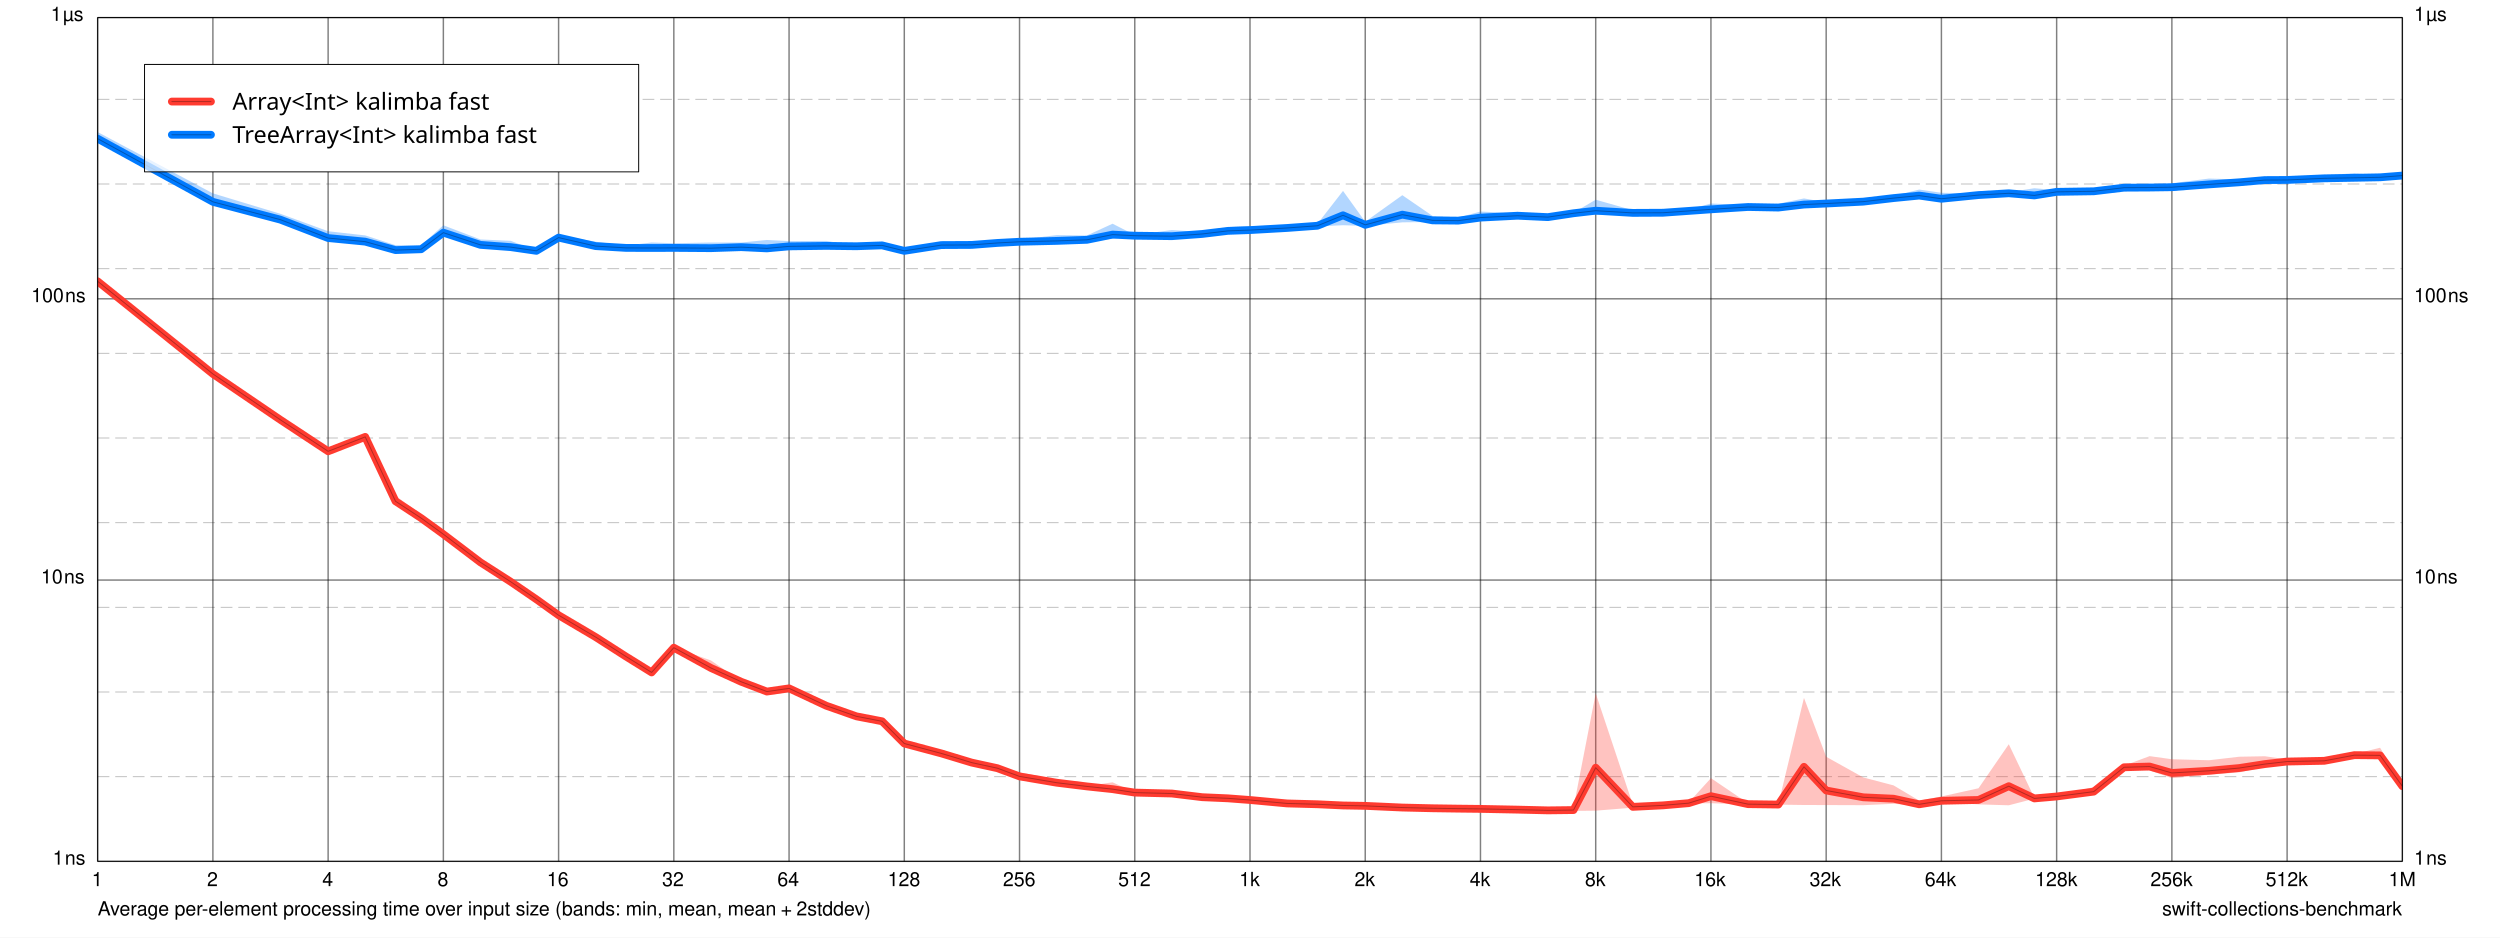
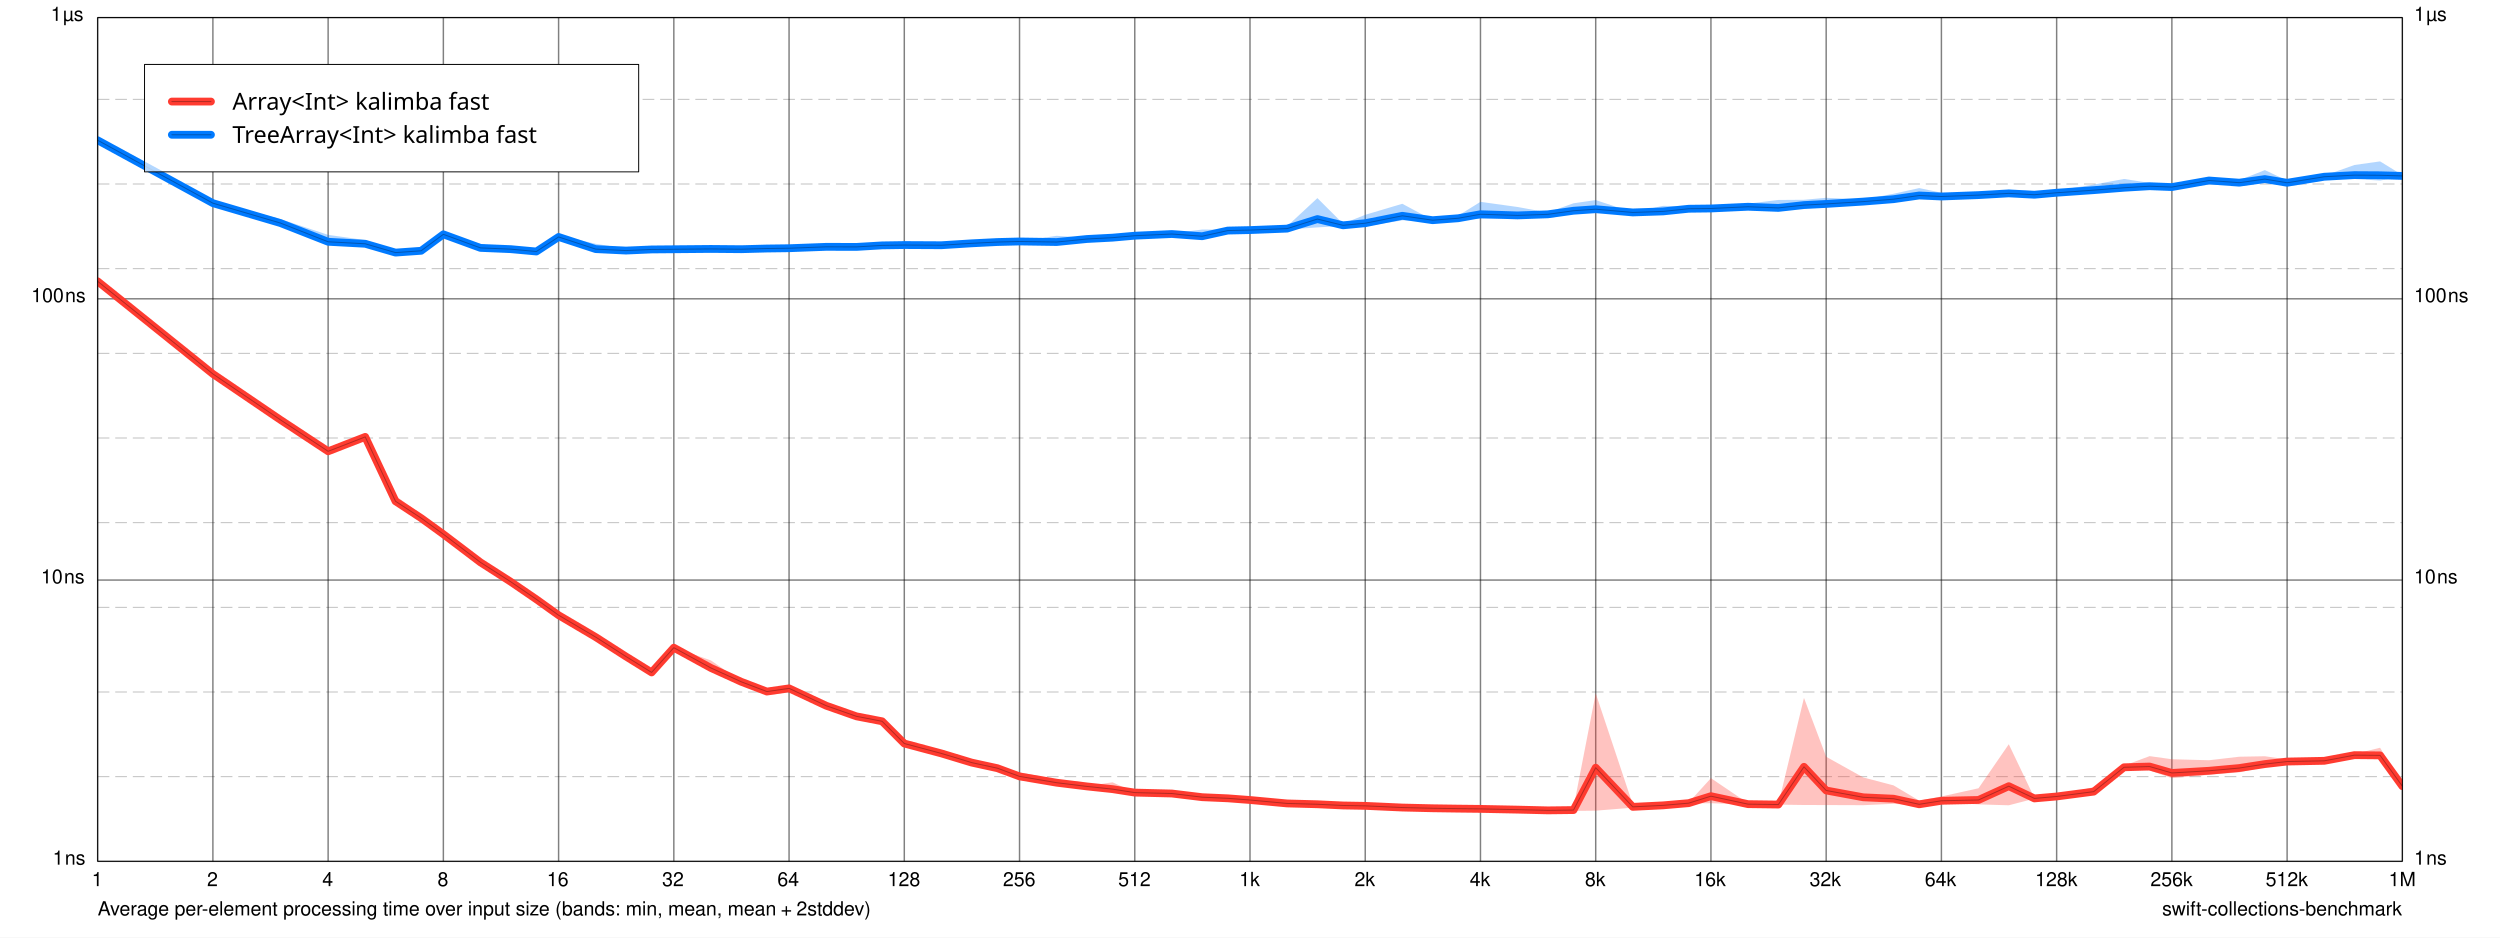
<svg xmlns="http://www.w3.org/2000/svg" xmlns:xlink="http://www.w3.org/1999/xlink" width="1280.0px" height="480.0px" viewBox="0.0 0.0 1280.0 480.0" version="1.1">
  <path d="M 0 0 L 0 480 L 1280 480 L 1280 0 z" fill="#FFFFFF" fill-opacity="1.0" stroke="none" />
  <text x="50" y="468.7" font-family="Helvetica" font-size="10" font-weight="normal" font-style="normal" fill="#000000" fill-opacity="1">Average per-element processing time over input size (bands: min, mean, mean + 2stddev)</text>
  <a xlink:href="https://github.com/apple/swift-collections-benchmark">
    <text x="1107" y="468.7" font-family="Helvetica" font-size="10" font-weight="normal" font-style="normal" fill="#000000" fill-opacity="1">swift-collections-benchmark</text>
  </a>
  <path d="M 50 9 L 50 441" fill="none" stroke-width="0.75" stroke="#000000" stroke-opacity="0.498" stroke-linecap="butt" stroke-linejoin="round" />
  <text x="47" y="453.7" font-family="Helvetica" font-size="10" font-weight="normal" font-style="normal" fill="#000000" fill-opacity="1">1</text>
  <path d="M 109 9 L 109 441" fill="none" stroke-width="0.75" stroke="#000000" stroke-opacity="0.498" stroke-linecap="butt" stroke-linejoin="round" />
  <text x="106" y="453.7" font-family="Helvetica" font-size="10" font-weight="normal" font-style="normal" fill="#000000" fill-opacity="1">2</text>
  <path d="M 168 9 L 168 441" fill="none" stroke-width="0.75" stroke="#000000" stroke-opacity="0.498" stroke-linecap="butt" stroke-linejoin="round" />
  <text x="165" y="453.7" font-family="Helvetica" font-size="10" font-weight="normal" font-style="normal" fill="#000000" fill-opacity="1">4</text>
  <path d="M 227 9 L 227 441" fill="none" stroke-width="0.75" stroke="#000000" stroke-opacity="0.498" stroke-linecap="butt" stroke-linejoin="round" />
  <text x="224" y="453.7" font-family="Helvetica" font-size="10" font-weight="normal" font-style="normal" fill="#000000" fill-opacity="1">8</text>
  <path d="M 286 9 L 286 441" fill="none" stroke-width="0.75" stroke="#000000" stroke-opacity="0.498" stroke-linecap="butt" stroke-linejoin="round" />
  <text x="280" y="453.7" font-family="Helvetica" font-size="10" font-weight="normal" font-style="normal" fill="#000000" fill-opacity="1">16</text>
  <path d="M 345 9 L 345 441" fill="none" stroke-width="0.75" stroke="#000000" stroke-opacity="0.498" stroke-linecap="butt" stroke-linejoin="round" />
  <text x="339" y="453.7" font-family="Helvetica" font-size="10" font-weight="normal" font-style="normal" fill="#000000" fill-opacity="1">32</text>
  <path d="M 404 9 L 404 441" fill="none" stroke-width="0.75" stroke="#000000" stroke-opacity="0.498" stroke-linecap="butt" stroke-linejoin="round" />
  <text x="398" y="453.7" font-family="Helvetica" font-size="10" font-weight="normal" font-style="normal" fill="#000000" fill-opacity="1">64</text>
  <path d="M 463 9 L 463 441" fill="none" stroke-width="0.75" stroke="#000000" stroke-opacity="0.498" stroke-linecap="butt" stroke-linejoin="round" />
  <text x="454.5" y="453.7" font-family="Helvetica" font-size="10" font-weight="normal" font-style="normal" fill="#000000" fill-opacity="1">128</text>
  <path d="M 522 9 L 522 441" fill="none" stroke-width="0.75" stroke="#000000" stroke-opacity="0.498" stroke-linecap="butt" stroke-linejoin="round" />
  <text x="513.5" y="453.7" font-family="Helvetica" font-size="10" font-weight="normal" font-style="normal" fill="#000000" fill-opacity="1">256</text>
  <path d="M 581 9 L 581 441" fill="none" stroke-width="0.75" stroke="#000000" stroke-opacity="0.498" stroke-linecap="butt" stroke-linejoin="round" />
  <text x="572.5" y="453.7" font-family="Helvetica" font-size="10" font-weight="normal" font-style="normal" fill="#000000" fill-opacity="1">512</text>
  <path d="M 640 9 L 640 441" fill="none" stroke-width="0.75" stroke="#000000" stroke-opacity="0.498" stroke-linecap="butt" stroke-linejoin="round" />
  <text x="634.5" y="453.7" font-family="Helvetica" font-size="10" font-weight="normal" font-style="normal" fill="#000000" fill-opacity="1">1k</text>
  <path d="M 699 9 L 699 441" fill="none" stroke-width="0.75" stroke="#000000" stroke-opacity="0.498" stroke-linecap="butt" stroke-linejoin="round" />
  <text x="693.5" y="453.7" font-family="Helvetica" font-size="10" font-weight="normal" font-style="normal" fill="#000000" fill-opacity="1">2k</text>
  <path d="M 758 9 L 758 441" fill="none" stroke-width="0.75" stroke="#000000" stroke-opacity="0.498" stroke-linecap="butt" stroke-linejoin="round" />
  <text x="752.5" y="453.7" font-family="Helvetica" font-size="10" font-weight="normal" font-style="normal" fill="#000000" fill-opacity="1">4k</text>
  <path d="M 817 9 L 817 441" fill="none" stroke-width="0.75" stroke="#000000" stroke-opacity="0.498" stroke-linecap="butt" stroke-linejoin="round" />
  <text x="811.5" y="453.7" font-family="Helvetica" font-size="10" font-weight="normal" font-style="normal" fill="#000000" fill-opacity="1">8k</text>
  <path d="M 876 9 L 876 441" fill="none" stroke-width="0.75" stroke="#000000" stroke-opacity="0.498" stroke-linecap="butt" stroke-linejoin="round" />
  <text x="867.5" y="453.7" font-family="Helvetica" font-size="10" font-weight="normal" font-style="normal" fill="#000000" fill-opacity="1">16k</text>
  <path d="M 935 9 L 935 441" fill="none" stroke-width="0.75" stroke="#000000" stroke-opacity="0.498" stroke-linecap="butt" stroke-linejoin="round" />
  <text x="926.5" y="453.7" font-family="Helvetica" font-size="10" font-weight="normal" font-style="normal" fill="#000000" fill-opacity="1">32k</text>
  <path d="M 994 9 L 994 441" fill="none" stroke-width="0.75" stroke="#000000" stroke-opacity="0.498" stroke-linecap="butt" stroke-linejoin="round" />
  <text x="985.5" y="453.7" font-family="Helvetica" font-size="10" font-weight="normal" font-style="normal" fill="#000000" fill-opacity="1">64k</text>
  <path d="M 1053 9 L 1053 441" fill="none" stroke-width="0.75" stroke="#000000" stroke-opacity="0.498" stroke-linecap="butt" stroke-linejoin="round" />
  <text x="1042" y="453.7" font-family="Helvetica" font-size="10" font-weight="normal" font-style="normal" fill="#000000" fill-opacity="1">128k</text>
  <path d="M 1112 9 L 1112 441" fill="none" stroke-width="0.75" stroke="#000000" stroke-opacity="0.498" stroke-linecap="butt" stroke-linejoin="round" />
  <text x="1101" y="453.7" font-family="Helvetica" font-size="10" font-weight="normal" font-style="normal" fill="#000000" fill-opacity="1">256k</text>
  <path d="M 1171 9 L 1171 441" fill="none" stroke-width="0.75" stroke="#000000" stroke-opacity="0.498" stroke-linecap="butt" stroke-linejoin="round" />
  <text x="1160" y="453.7" font-family="Helvetica" font-size="10" font-weight="normal" font-style="normal" fill="#000000" fill-opacity="1">512k</text>
  <path d="M 1230 9 L 1230 441" fill="none" stroke-width="0.75" stroke="#000000" stroke-opacity="0.498" stroke-linecap="butt" stroke-linejoin="round" />
  <text x="1223" y="453.7" font-family="Helvetica" font-size="10" font-weight="normal" font-style="normal" fill="#000000" fill-opacity="1">1M</text>
  <path d="M 50 441 L 1230 441" fill="none" stroke-width="0.75" stroke="#000000" stroke-opacity="0.498" stroke-linecap="butt" stroke-linejoin="round" />
  <text x="27" y="442.7" font-family="Helvetica" font-size="10" font-weight="normal" font-style="normal" fill="#000000" fill-opacity="1">1 ns</text>
  <text x="1236" y="442.7" font-family="Helvetica" font-size="10" font-weight="normal" font-style="normal" fill="#000000" fill-opacity="1">1 ns</text>
  <path d="M 50 297 L 1230 297" fill="none" stroke-width="0.75" stroke="#000000" stroke-opacity="0.498" stroke-linecap="butt" stroke-linejoin="round" />
  <text x="21" y="298.7" font-family="Helvetica" font-size="10" font-weight="normal" font-style="normal" fill="#000000" fill-opacity="1">10 ns</text>
  <text x="1236" y="298.7" font-family="Helvetica" font-size="10" font-weight="normal" font-style="normal" fill="#000000" fill-opacity="1">10 ns</text>
  <path d="M 50 153 L 1230 153" fill="none" stroke-width="0.75" stroke="#000000" stroke-opacity="0.498" stroke-linecap="butt" stroke-linejoin="round" />
  <text x="16" y="154.7" font-family="Helvetica" font-size="10" font-weight="normal" font-style="normal" fill="#000000" fill-opacity="1">100 ns</text>
  <text x="1236" y="154.7" font-family="Helvetica" font-size="10" font-weight="normal" font-style="normal" fill="#000000" fill-opacity="1">100 ns</text>
  <path d="M 50 9 L 1230 9" fill="none" stroke-width="0.75" stroke="#000000" stroke-opacity="0.498" stroke-linecap="butt" stroke-linejoin="round" />
  <text x="26" y="10.7" font-family="Helvetica" font-size="10" font-weight="normal" font-style="normal" fill="#000000" fill-opacity="1">1 µs</text>
  <text x="1236" y="10.7" font-family="Helvetica" font-size="10" font-weight="normal" font-style="normal" fill="#000000" fill-opacity="1">1 µs</text>
  <path d="M 50 397.65 L 1230 397.65" fill="none" stroke-width="0.5" stroke="#000000" stroke-opacity="0.259" stroke-linecap="butt" stroke-linejoin="round" stroke-dasharray="6 3" stroke-dashoffset="0" />
  <path d="M 50 354.3 L 1230 354.3" fill="none" stroke-width="0.5" stroke="#000000" stroke-opacity="0.259" stroke-linecap="butt" stroke-linejoin="round" stroke-dasharray="6 3" stroke-dashoffset="0" />
  <path d="M 50 310.96 L 1230 310.96" fill="none" stroke-width="0.5" stroke="#000000" stroke-opacity="0.259" stroke-linecap="butt" stroke-linejoin="round" stroke-dasharray="6 3" stroke-dashoffset="0" />
  <path d="M 50 267.61 L 1230 267.61" fill="none" stroke-width="0.5" stroke="#000000" stroke-opacity="0.259" stroke-linecap="butt" stroke-linejoin="round" stroke-dasharray="6 3" stroke-dashoffset="0" />
  <path d="M 50 224.26 L 1230 224.26" fill="none" stroke-width="0.5" stroke="#000000" stroke-opacity="0.259" stroke-linecap="butt" stroke-linejoin="round" stroke-dasharray="6 3" stroke-dashoffset="0" />
  <path d="M 50 180.91 L 1230 180.91" fill="none" stroke-width="0.5" stroke="#000000" stroke-opacity="0.259" stroke-linecap="butt" stroke-linejoin="round" stroke-dasharray="6 3" stroke-dashoffset="0" />
  <path d="M 50 137.56 L 1230 137.56" fill="none" stroke-width="0.5" stroke="#000000" stroke-opacity="0.259" stroke-linecap="butt" stroke-linejoin="round" stroke-dasharray="6 3" stroke-dashoffset="0" />
  <path d="M 50 94.213 L 1230 94.213" fill="none" stroke-width="0.5" stroke="#000000" stroke-opacity="0.259" stroke-linecap="butt" stroke-linejoin="round" stroke-dasharray="6 3" stroke-dashoffset="0" />
  <path d="M 50 50.865 L 1230 50.865" fill="none" stroke-width="0.5" stroke="#000000" stroke-opacity="0.259" stroke-linecap="butt" stroke-linejoin="round" stroke-dasharray="6 3" stroke-dashoffset="0" />
  <path d="M 74 33 L 74 88 L 327 88 L 327 33 z" fill="#FFFFFF" fill-opacity="1.0" stroke="none" />
  <clipPath id="clip-0">
    <path d="M 50 9 L 50 441 L 1230 441 L 1230 9 z" />
  </clipPath>
  <g clip-path="url(#clip-0)">
-     <path d="M 50 67.621L 109 98.994L 143.51 109.44L 168 118.39L 186.99 120.53L 202.51 125.54L 215.63 125.57L 227 115.35L 245.99 122.6L 261.51 123.3L 274.63 128.39L 286 120.46L 304.99 123.75L 320.51 125.71L 333.63 124.15L 345 124.53L 363.99 124.16L 379.51 124.17L 392.63 122.86L 404 123.44L 422.99 123.34L 438.51 125.74L 451.63 125.37L 463 128.05L 481.99 124.53L 497.51 124.78L 510.63 124.28L 522 122.66L 540.99 120.39L 556.51 120.56L 569.63 114.54L 581 120.3L 599.99 117.79L 615.51 118.76L 628.63 116.27L 640 115.75L 658.99 115.51L 674.51 114.61L 687.63 97.749L 699 113.54L 717.99 99.939L 733.51 110.58L 746.63 111.41L 758 108.31L 776.99 109.21L 792.51 110.28L 805.63 108.92L 817 102.25L 835.99 107.63L 851.51 108.12L 864.63 107.2L 876 104.19L 894.99 105L 910.51 104.31L 923.63 101.6L 935 103.55L 953.99 103.2L 969.51 100.32L 982.63 97.054L 994 98.7L 1013 99.057L 1028.5 98.372L 1041.6 96.375L 1053 97.375L 1072 97.491L 1087.5 95.863L 1100.6 95.658L 1112 93.828L 1131 91.421L 1146.5 91.866L 1159.6 90.655L 1171 90.978L 1190 89.761L 1205.5 88.672L 1218.6 90.02L 1230 89.445L 1230 90.046L 1218.6 91.053L 1205.5 91.881L 1190 91.86L 1171 92.556L 1159.6 92.762L 1146.5 93.87L 1131 95.503L 1112 96.582L 1100.6 96.141L 1087.5 96.17L 1072 98.097L 1053 98.539L 1041.6 101.41L 1028.5 99.167L 1013 100.16L 994 102.88L 982.63 101.27L 969.51 101.81L 953.99 103.25L 935 104.45L 923.63 105.88L 910.51 106.98L 894.99 106.33L 876 108.27L 864.63 108.27L 851.51 109.21L 835.99 109.5L 817 109.99L 805.63 109.28L 792.51 111.48L 776.99 110.89L 758 112.54L 746.63 113.52L 733.51 113.65L 717.99 113.84L 699 115.68L 687.63 115.31L 674.51 115.94L 658.99 117.16L 640 118.54L 628.63 118.91L 615.51 120.16L 599.99 122.06L 581 120.81L 569.63 122.22L 556.51 123.59L 540.99 124.42L 522 124.18L 510.63 124.42L 497.51 125.61L 481.99 125.82L 463 128.57L 451.63 125.73L 438.51 126.21L 422.99 126.81L 404 127.12L 392.63 128.77L 379.51 127.4L 363.99 128.12L 345 127.79L 333.63 128L 320.51 127.35L 304.99 126.82L 286 122.08L 274.63 128.44L 261.51 127.72L 245.99 126.38L 227 120.51L 215.63 128.34L 202.51 128.96L 186.99 124.89L 168 123.16L 143.51 113.55L 109 104.95L 50 72.244" fill="#007AFF" fill-opacity="0.302" stroke="none" />
+     <path d="M 50 71.617L 109 102.93L 143.51 112.16L 168 120.25L 186.99 122.91L 202.51 128.29L 215.63 128.3L 227 119.73L 245.99 124.91L 261.51 127.45L 274.63 128.59L 286 120.35L 304.99 124.84L 320.51 127.25L 333.63 127.58L 345 127.54L 363.99 127.07L 379.51 127.15L 392.63 126.83L 404 127.07L 422.99 126.08L 438.51 125.9L 451.63 125.35L 463 125.28L 481.99 123.95L 497.51 124.58L 510.63 123.32L 522 123.61L 540.99 120.73L 556.51 121.8L 569.63 120.97L 581 120.58L 599.99 119.53L 615.51 117.52L 628.63 117.6L 640 117.74L 658.99 115.84L 674.51 101.43L 687.63 114.51L 699 109.98L 717.99 104.33L 733.51 112.67L 746.63 110.4L 758 103.34L 776.99 105.98L 792.51 108.78L 805.63 104.08L 817 102.44L 835.99 108.69L 851.51 105.39L 864.63 105.64L 876 106.72L 894.99 104.27L 910.51 102.38L 923.63 102.28L 935 101.27L 953.99 102.14L 969.51 99.206L 982.63 96.298L 994 98.674L 1013 99.471L 1028.5 97.426L 1041.6 97.85L 1053 97.547L 1072 94.507L 1087.5 91.629L 1100.6 93.631L 1112 95.58L 1131 91.637L 1146.5 92.289L 1159.6 87.083L 1171 92.47L 1190 89.954L 1205.5 84.47L 1218.6 82.629L 1230 89.652L 1230 90.219L 1218.6 92.467L 1205.5 91.606L 1190 90.681L 1171 93.974L 1159.6 93.409L 1146.5 93.977L 1131 92.693L 1112 95.852L 1100.6 95.954L 1087.5 97.8L 1072 98.392L 1053 99.089L 1041.6 100.37L 1028.5 99.572L 1013 100.04L 994 101.31L 982.63 101.49L 969.51 102.99L 953.99 103.6L 935 105.55L 923.63 105.99L 910.51 107.95L 894.99 106.44L 876 106.74L 864.63 107.32L 851.51 109.28L 835.99 108.79L 817 108.85L 805.63 109.31L 792.51 110.06L 776.99 111.89L 758 112.1L 746.63 112.22L 733.51 112.77L 717.99 112.82L 699 115.87L 687.63 115.66L 674.51 116.43L 658.99 117.48L 640 117.83L 628.63 118.21L 615.51 122.2L 599.99 119.93L 581 120.72L 569.63 121.93L 556.51 122.58L 540.99 125.09L 522 123.63L 510.63 124.13L 497.51 124.58L 481.99 126.14L 463 125.52L 451.63 125.74L 438.51 126.6L 422.99 126.49L 404 127.09L 392.63 127.39L 379.51 127.74L 363.99 127.59L 345 127.65L 333.63 127.77L 320.51 128.66L 304.99 128.52L 286 121.66L 274.63 128.83L 261.51 127.61L 245.99 127.64L 227 120.07L 215.63 128.44L 202.51 129.7L 186.99 125.49L 168 125.09L 143.51 114.9L 109 104.41L 50 71.888" fill="#007AFF" fill-opacity="0.302" stroke="none" />
    <path d="M 50 144.04L 109 191.13L 143.51 214.6L 168 230.75L 186.99 222.55L 202.51 253.82L 215.63 263.4L 227 273.21L 245.99 287.6L 261.51 297.88L 274.63 306.25L 286 314.39L 304.99 326.18L 320.51 335.57L 333.63 344L 345 331.43L 363.99 338.15L 379.51 348.86L 392.63 353.92L 404 352.44L 422.99 360.17L 438.51 366.07L 451.63 368.88L 463 378.95L 481.99 385.75L 497.51 389.6L 510.63 392.32L 522 395.45L 540.99 399.07L 556.51 402.5L 569.63 400.54L 581 405.73L 599.99 406.08L 615.51 407.38L 628.63 408.54L 640 409.46L 658.99 410.15L 674.51 411.77L 687.63 412.34L 699 412.42L 717.99 413.43L 733.51 413.73L 746.63 413.89L 758 414.01L 776.99 414.29L 792.51 414.76L 805.63 413.54L 817 354.99L 835.99 411.91L 851.51 411.81L 864.63 410.89L 876 398.42L 894.99 411.27L 910.51 411.83L 923.63 357.31L 935 387.45L 953.99 398.05L 969.51 402.12L 982.63 409.93L 994 407.8L 1013 403.59L 1028.5 381.05L 1041.6 408.48L 1053 407.5L 1072 402.99L 1087.5 392.02L 1100.6 387.14L 1112 388.73L 1131 389.24L 1146.5 387.44L 1159.6 387.2L 1171 388.82L 1190 388.8L 1205.5 386.04L 1218.6 382.84L 1230 401.65L 1230 402.82L 1218.6 388.21L 1205.5 386.83L 1190 389.81L 1171 390.29L 1159.6 392.7L 1146.5 395.43L 1131 396.67L 1112 398.43L 1100.6 394.47L 1087.5 393.15L 1072 406.15L 1053 407.9L 1041.6 408.9L 1028.5 412.31L 1013 411.84L 994 410.79L 982.63 412.47L 969.51 411.54L 953.99 412.26L 935 412.19L 923.63 412.16L 910.51 411.97L 894.99 411.88L 876 411.25L 864.63 411.32L 851.51 412.52L 835.99 413.53L 817 415.06L 805.63 415.18L 792.51 414.96L 776.99 414.62L 758 414.2L 746.63 414.06L 733.51 413.86L 717.99 413.47L 699 412.67L 687.63 412.41L 674.51 411.79L 658.99 411.79L 640 409.65L 628.63 408.81L 615.51 408.45L 599.99 406.35L 581 405.84L 569.63 405.33L 556.51 402.71L 540.99 401.34L 522 398.27L 510.63 393.66L 497.51 390.76L 481.99 385.75L 463 381.3L 451.63 369.45L 438.51 367.02L 422.99 361.73L 404 352.44L 392.63 354.14L 379.51 349.15L 363.99 343.42L 345 331.69L 333.63 344.38L 320.51 336.36L 304.99 326.19L 286 315.21L 274.63 307.07L 261.51 297.88L 245.99 288.04L 227 273.63L 215.63 265.95L 202.51 257.69L 186.99 224.1L 168 231.18L 143.51 215.04L 109 191.58L 50 144.04" fill="#FF3B30" fill-opacity="0.302" stroke="none" />
-     <path d="M 50 71.003L 109 103.34L 143.51 112.45L 168 121.88L 186.99 123.72L 202.51 128.05L 215.63 127.61L 227 119.12L 245.99 125.37L 261.51 126.53L 274.63 128.43L 286 121.65L 304.99 126.01L 320.51 126.92L 333.63 126.97L 345 126.92L 363.99 127.06L 379.51 126.54L 392.63 127.17L 404 126.14L 422.99 125.89L 438.51 126.08L 451.63 125.63L 463 128.44L 481.99 125.48L 497.51 125.4L 510.63 124.39L 522 123.78L 540.99 123.34L 556.51 122.78L 569.63 120.12L 581 120.68L 599.99 120.92L 615.51 119.79L 628.63 118.21L 640 117.8L 658.99 116.72L 674.51 115.59L 687.63 110.23L 699 115.12L 717.99 109.9L 733.51 112.83L 746.63 112.96L 758 111.41L 776.99 110.45L 792.51 111.17L 805.63 109.19L 817 107.88L 835.99 109L 851.51 108.92L 864.63 107.99L 876 107.18L 894.99 105.98L 910.51 106.27L 923.63 104.73L 935 104.21L 953.99 103.24L 969.51 101.42L 982.63 100.14L 994 101.76L 1013 99.87L 1028.5 98.958L 1041.6 100.06L 1053 98.233L 1072 97.938L 1087.5 96.09L 1100.6 96.015L 1112 95.851L 1131 94.411L 1146.5 93.34L 1159.6 92.205L 1171 92.14L 1190 91.305L 1205.5 91.027L 1218.6 90.781L 1230 89.888" fill="none" stroke-width="4" stroke="#007AFF" stroke-opacity="1" stroke-linecap="round" stroke-linejoin="round" />
+     <path d="M 50 71.817L 109 104.02L 143.51 114.18L 168 123.79L 186.99 124.81L 202.51 129.33L 215.63 128.4L 227 119.98L 245.99 126.92L 261.51 127.57L 274.63 128.77L 286 121.32L 304.99 127.54L 320.51 128.29L 333.63 127.72L 345 127.62L 363.99 127.45L 379.51 127.59L 392.63 127.24L 404 127.09L 422.99 126.38L 438.51 126.42L 451.63 125.64L 463 125.46L 481.99 125.56L 497.51 124.58L 510.63 123.92L 522 123.63L 540.99 123.92L 556.51 122.37L 569.63 121.68L 581 120.68L 599.99 119.82L 615.51 120.95L 628.63 118.05L 640 117.8L 658.99 117.05L 674.51 112.16L 687.63 115.36L 699 114.28L 717.99 110.49L 733.51 112.74L 746.63 111.74L 758 109.69L 776.99 110.29L 792.51 109.73L 805.63 107.9L 817 107.11L 835.99 108.77L 851.51 108.24L 864.63 106.88L 876 106.74L 894.99 105.86L 910.51 106.45L 923.63 105L 935 104.41L 953.99 103.22L 969.51 101.98L 982.63 100.09L 994 100.61L 1013 99.894L 1028.5 99.004L 1041.6 99.701L 1053 98.683L 1072 97.353L 1087.5 96.128L 1100.6 95.339L 1112 95.781L 1131 92.415L 1146.5 93.532L 1159.6 91.694L 1171 93.578L 1190 90.491L 1205.5 89.662L 1218.6 89.744L 1230 90.07" fill="none" stroke-width="4" stroke="#007AFF" stroke-opacity="1" stroke-linecap="round" stroke-linejoin="round" />
    <path d="M 50 144.04L 109 191.46L 143.51 214.92L 168 231.07L 186.99 223.69L 202.51 256.65L 215.63 265.28L 227 273.52L 245.99 287.92L 261.51 297.88L 274.63 306.86L 286 314.99L 304.99 326.19L 320.51 336.15L 333.63 344.28L 345 331.62L 363.99 342L 379.51 349.07L 392.63 354.08L 404 352.44L 422.99 361.32L 438.51 366.77L 451.63 369.3L 463 380.68L 481.99 385.75L 497.51 390.45L 510.63 393.31L 522 397.52L 540.99 400.74L 556.51 402.65L 569.63 404.04L 581 405.81L 599.99 406.28L 615.51 408.16L 628.63 408.74L 640 409.6L 658.99 411.36L 674.51 411.78L 687.63 412.4L 699 412.6L 717.99 413.46L 733.51 413.83L 746.63 414.02L 758 414.15L 776.99 414.53L 792.51 414.91L 805.63 414.75L 817 393.07L 835.99 413.11L 851.51 412.34L 864.63 411.21L 876 407.64L 894.99 411.72L 910.51 411.93L 923.63 392.62L 935 404.72L 953.99 408.22L 969.51 408.94L 982.63 411.8L 994 410L 1013 409.58L 1028.5 402.53L 1041.6 408.79L 1053 407.8L 1072 405.31L 1087.5 392.85L 1100.6 392.47L 1112 395.75L 1131 394.64L 1146.5 393.24L 1159.6 391.21L 1171 389.91L 1190 389.54L 1205.5 386.63L 1218.6 386.76L 1230 402.51" fill="none" stroke-width="4" stroke="#FF3B30" stroke-opacity="1" stroke-linecap="round" stroke-linejoin="round" />
-     <path d="M 50 71.003L 109 103.34L 143.51 112.45L 168 121.88L 186.99 123.72L 202.51 128.05L 215.63 127.61L 227 119.12L 245.99 125.37L 261.51 126.53L 274.63 128.43L 286 121.65L 304.99 126.01L 320.51 126.92L 333.63 126.97L 345 126.92L 363.99 127.06L 379.51 126.54L 392.63 127.17L 404 126.14L 422.99 125.89L 438.51 126.08L 451.63 125.63L 463 128.44L 481.99 125.48L 497.51 125.4L 510.63 124.39L 522 123.78L 540.99 123.34L 556.51 122.78L 569.63 120.12L 581 120.68L 599.99 120.92L 615.51 119.79L 628.63 118.21L 640 117.8L 658.99 116.72L 674.51 115.59L 687.63 110.23L 699 115.12L 717.99 109.9L 733.51 112.83L 746.63 112.96L 758 111.41L 776.99 110.45L 792.51 111.17L 805.63 109.19L 817 107.88L 835.99 109L 851.51 108.92L 864.63 107.99L 876 107.18L 894.99 105.98L 910.51 106.27L 923.63 104.73L 935 104.21L 953.99 103.24L 969.51 101.42L 982.63 100.14L 994 101.76L 1013 99.87L 1028.5 98.958L 1041.6 100.06L 1053 98.233L 1072 97.938L 1087.5 96.09L 1100.6 96.015L 1112 95.851L 1131 94.411L 1146.5 93.34L 1159.6 92.205L 1171 92.14L 1190 91.305L 1205.5 91.027L 1218.6 90.781L 1230 89.888" fill="none" stroke-width="0.5" stroke="#000000" stroke-opacity="0.302" stroke-linecap="round" stroke-linejoin="round" />
+     <path d="M 50 71.817L 109 104.02L 143.51 114.18L 168 123.79L 186.99 124.81L 202.51 129.33L 215.63 128.4L 227 119.98L 245.99 126.92L 261.51 127.57L 274.63 128.77L 286 121.32L 304.99 127.54L 320.51 128.29L 333.63 127.72L 345 127.62L 363.99 127.45L 379.51 127.59L 392.63 127.24L 404 127.09L 422.99 126.38L 438.51 126.42L 451.63 125.64L 463 125.46L 481.99 125.56L 497.51 124.58L 510.63 123.92L 522 123.63L 540.99 123.92L 556.51 122.37L 569.63 121.68L 581 120.68L 599.99 119.82L 615.51 120.95L 628.63 118.05L 640 117.8L 658.99 117.05L 674.51 112.16L 687.63 115.36L 699 114.28L 717.99 110.49L 733.51 112.74L 746.63 111.74L 758 109.69L 776.99 110.29L 792.51 109.73L 805.63 107.9L 817 107.11L 835.99 108.77L 851.51 108.24L 864.63 106.88L 876 106.74L 894.99 105.86L 910.51 106.45L 923.63 105L 935 104.41L 953.99 103.22L 969.51 101.98L 982.63 100.09L 994 100.61L 1013 99.894L 1028.5 99.004L 1041.6 99.701L 1053 98.683L 1072 97.353L 1087.5 96.128L 1100.6 95.339L 1112 95.781L 1131 92.415L 1146.5 93.532L 1159.6 91.694L 1171 93.578L 1190 90.491L 1205.5 89.662L 1218.6 89.744L 1230 90.07" fill="none" stroke-width="0.5" stroke="#000000" stroke-opacity="0.302" stroke-linecap="round" stroke-linejoin="round" />
    <path d="M 50 144.04L 109 191.46L 143.51 214.92L 168 231.07L 186.99 223.69L 202.51 256.65L 215.63 265.28L 227 273.52L 245.99 287.92L 261.51 297.88L 274.63 306.86L 286 314.99L 304.99 326.19L 320.51 336.15L 333.63 344.28L 345 331.62L 363.99 342L 379.51 349.07L 392.63 354.08L 404 352.44L 422.99 361.32L 438.51 366.77L 451.63 369.3L 463 380.68L 481.99 385.75L 497.51 390.45L 510.63 393.31L 522 397.52L 540.99 400.74L 556.51 402.65L 569.63 404.04L 581 405.81L 599.99 406.28L 615.51 408.16L 628.63 408.74L 640 409.6L 658.99 411.36L 674.51 411.78L 687.63 412.4L 699 412.6L 717.99 413.46L 733.51 413.83L 746.63 414.02L 758 414.15L 776.99 414.53L 792.51 414.91L 805.63 414.75L 817 393.07L 835.99 413.11L 851.51 412.34L 864.63 411.21L 876 407.64L 894.99 411.72L 910.51 411.93L 923.63 392.62L 935 404.72L 953.99 408.22L 969.51 408.94L 982.63 411.8L 994 410L 1013 409.58L 1028.5 402.53L 1041.6 408.79L 1053 407.8L 1072 405.31L 1087.5 392.85L 1100.6 392.47L 1112 395.75L 1131 394.64L 1146.5 393.24L 1159.6 391.21L 1171 389.91L 1190 389.54L 1205.5 386.63L 1218.6 386.76L 1230 402.51" fill="none" stroke-width="0.5" stroke="#000000" stroke-opacity="0.302" stroke-linecap="round" stroke-linejoin="round" />
  </g>
  <path d="M 74 33 L 74 88 L 327 88 L 327 33 z" fill="#FFFFFF" fill-opacity="0.702" stroke-width="0.5" stroke="#000000" stroke-opacity="1" stroke-linecap="round" stroke-linejoin="round" />
  <path d="M 88 52 L 108 52" fill="none" stroke-width="4" stroke="#FF3B30" stroke-opacity="1" stroke-linecap="round" stroke-linejoin="round" />
  <path d="M 88 52 L 108 52" fill="none" stroke-width="0.5" stroke="#000000" stroke-opacity="0.302" stroke-linecap="round" stroke-linejoin="round" />
  <text x="119" y="56.17" font-family="Menlo" font-size="12" font-weight="normal" font-style="normal" fill="#000000" fill-opacity="1">Array&lt;Int&gt; kalimba fast</text>
  <path d="M 88 69 L 108 69" fill="none" stroke-width="4" stroke="#007AFF" stroke-opacity="1" stroke-linecap="round" stroke-linejoin="round" />
  <path d="M 88 69 L 108 69" fill="none" stroke-width="0.5" stroke="#000000" stroke-opacity="0.302" stroke-linecap="round" stroke-linejoin="round" />
  <text x="119" y="73.17" font-family="Menlo" font-size="12" font-weight="normal" font-style="normal" fill="#000000" fill-opacity="1">TreeArray&lt;Int&gt; kalimba fast</text>
  <path d="M 50 9 L 50 441 L 1230 441 L 1230 9 z" fill="none" stroke-width="0.5" stroke="#000000" stroke-opacity="1" stroke-linecap="round" stroke-linejoin="round" />
</svg>
